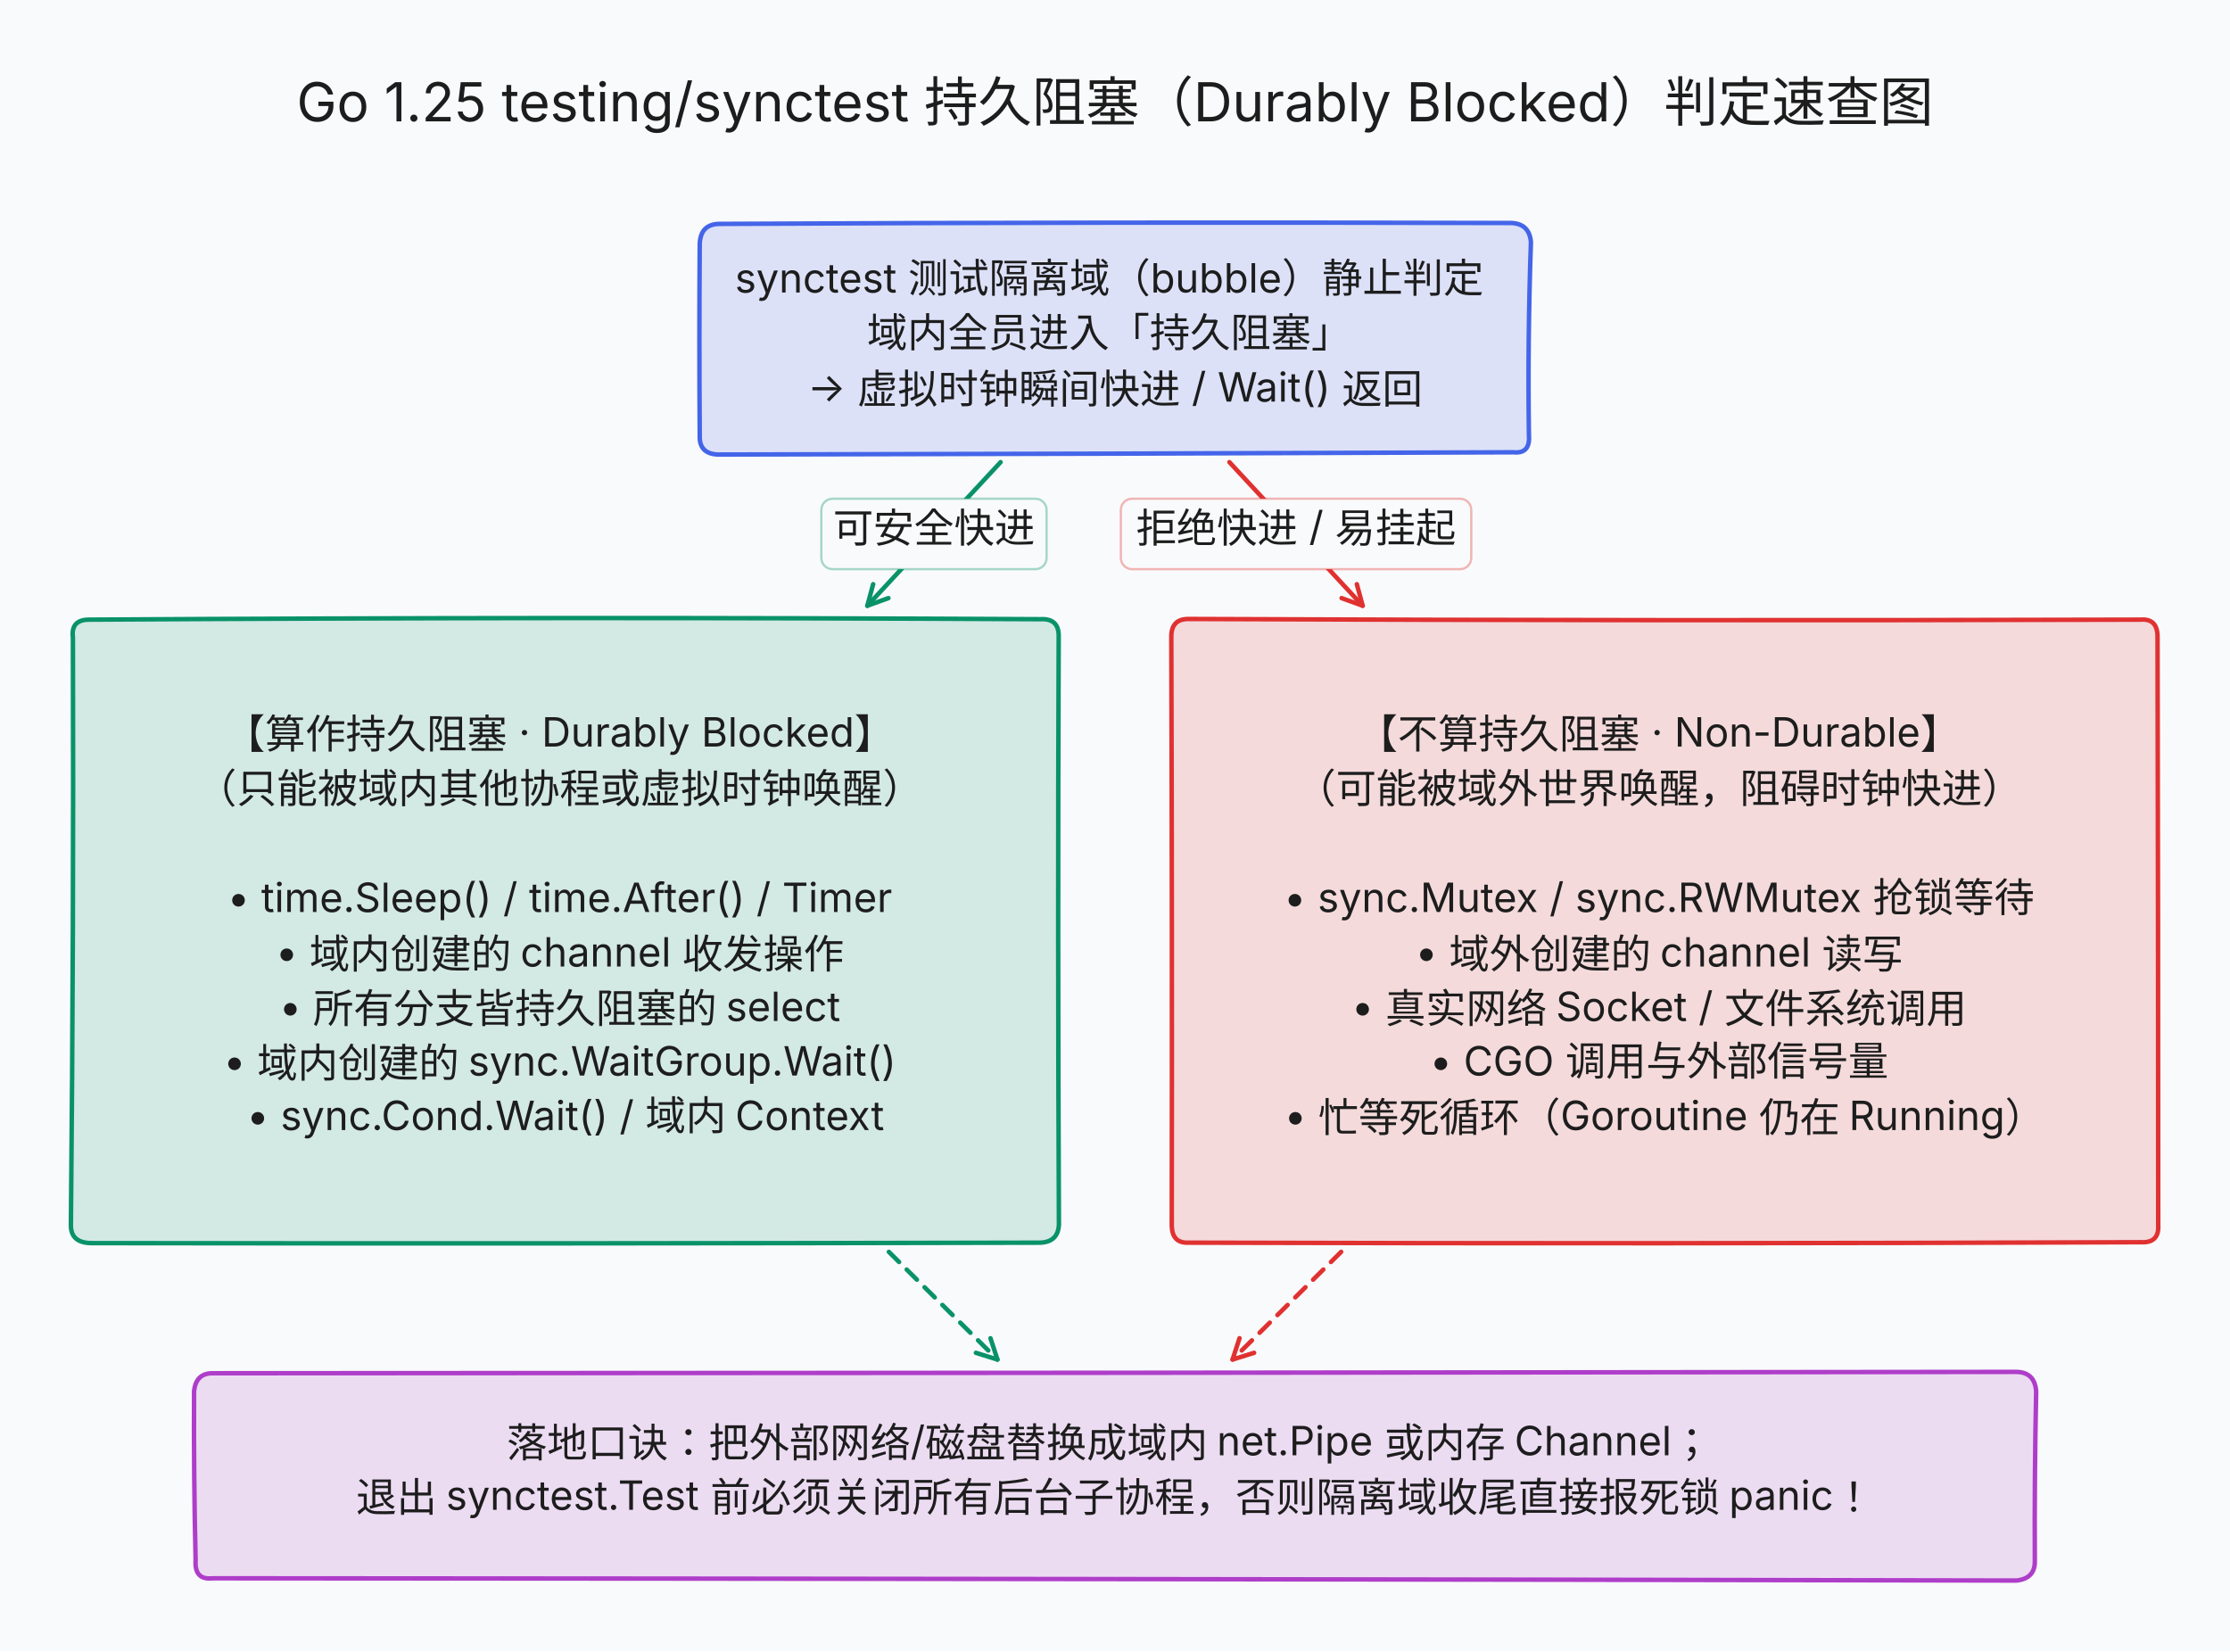
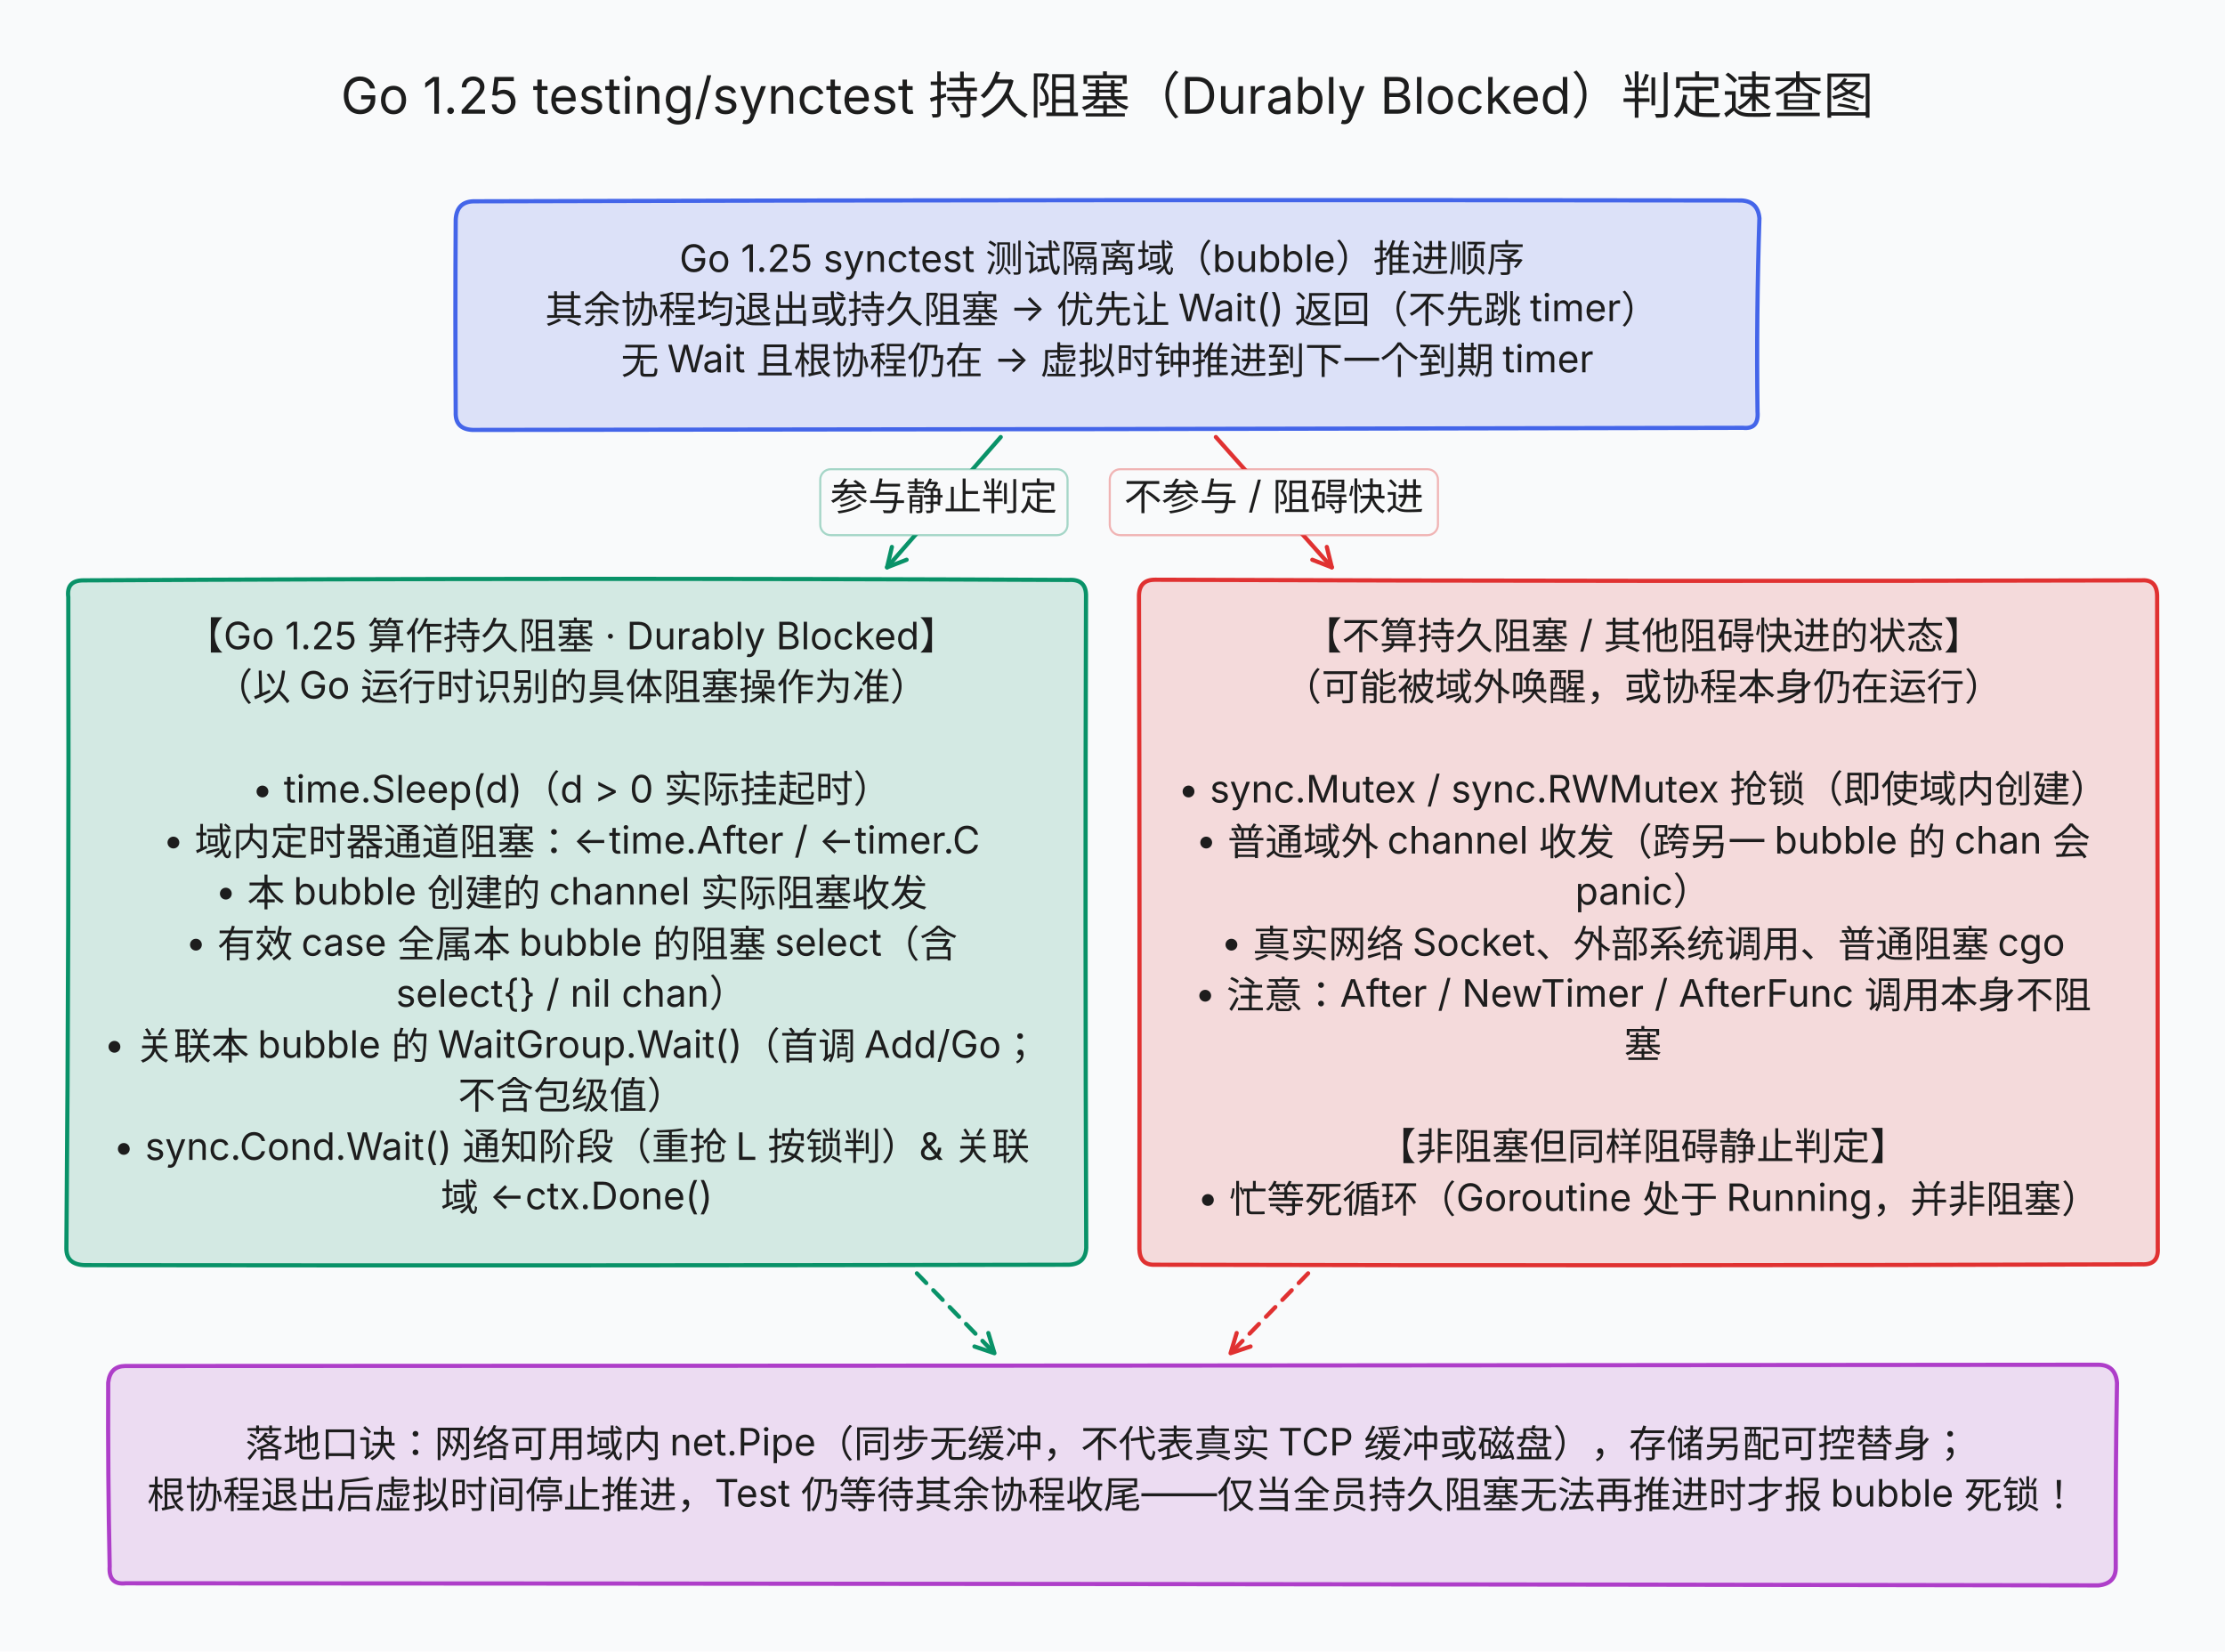
- <svg xmlns="http://www.w3.org/2000/svg" width="994" height="736" viewBox="3.0 -8.0 994 736">
-   <rect x="3.0" y="-8.0" width="994" height="736" fill="#f9fafb" />
+ <svg xmlns="http://www.w3.org/2000/svg" width="1059" height="786" viewBox="-7.0 -10.0 1059 786">
+   <rect x="-7.0" y="-10.0" width="1059" height="786" fill="#f9fafb" />
  <g data-shape-id="shape:title">
    <text fill="#1d1d1d" font-family="&quot;Chalkboard SE&quot;, &quot;Comic Sans MS&quot;, &quot;Bradley Hand&quot;, Inter, -apple-system, BlinkMacSystemFont, &quot;PingFang SC&quot;, &quot;Microsoft YaHei&quot;, sans-serif" font-size="24.0" text-anchor="middle">
-       <tspan x="500.0" y="46.1">Go 1.25 testing/synctest 持久阻塞（Durably Blocked）判定速查图</tspan>
+       <tspan x="520.0" y="44.1">Go 1.25 testing/synctest 持久阻塞（Durably Blocked）判定速查图</tspan>
    </text>
  </g>
  <g data-shape-id="shape:center">
-     <path d="M 323.3 91.8 Q 500.0 90.9 676.8 91.4 Q 684.7 91.8 685.4 99.9 Q 683.9 143.0 684.5 185.9 Q 685.2 194.4 677.6 193.6 Q 500.0 194.3 322.9 194.6 Q 314.6 194.2 314.9 186.2 Q 314.6 143.0 314.9 100.6 Q 315.3 92.1 323.3 91.8" fill="#dce1f8" stroke="#4465e9" stroke-width="2" stroke-linecap="round" stroke-linejoin="round" />
+     <path d="M 218.3 85.8 Q 520.0 84.9 821.8 85.4 Q 829.7 85.8 830.4 93.9 Q 828.9 140.0 829.5 185.9 Q 830.2 194.4 822.6 193.6 Q 520.0 194.3 217.9 194.6 Q 209.6 194.2 209.9 186.2 Q 209.6 140.0 209.9 94.6 Q 210.3 86.1 218.3 85.8" fill="#dce1f8" stroke="#4465e9" stroke-width="2" stroke-linecap="round" stroke-linejoin="round" />
    <text fill="#1d1d1d" font-family="&quot;Chalkboard SE&quot;, &quot;Comic Sans MS&quot;, &quot;Bradley Hand&quot;, Inter, -apple-system, BlinkMacSystemFont, &quot;PingFang SC&quot;, &quot;Microsoft YaHei&quot;, sans-serif" font-size="18.0" text-anchor="middle">
-       <tspan x="500.0" y="122.4">synctest 测试隔离域（bubble）静止判定</tspan>
-       <tspan x="500.0" y="146.7">域内全员进入「持久阻塞」</tspan>
-       <tspan x="500.0" y="171.0">-&gt; 虚拟时钟瞬间快进 / Wait() 返回</tspan>
+       <tspan x="520.0" y="119.4">Go 1.25 synctest 测试隔离域（bubble）推进顺序</tspan>
+       <tspan x="520.0" y="143.7">其余协程均退出或持久阻塞 -&gt; 优先让 Wait() 返回（不先跳 timer）</tspan>
+       <tspan x="520.0" y="168.0">无 Wait 且根协程仍在 -&gt; 虚拟时钟推进到下一个到期 timer</tspan>
    </text>
  </g>
  <g data-shape-id="shape:yes_box">
-     <path d="M 42.5 268.2 Q 255.0 266.9 466.7 268.0 Q 475.1 267.5 474.9 275.8 Q 474.4 407.0 475.0 537.9 Q 474.6 545.6 466.7 545.9 Q 255.0 546.4 43.5 546.1 Q 34.6 545.9 34.6 538.2 Q 35.9 407.0 35.5 276.2 Q 34.5 268.3 42.5 268.2" fill="#d3e9e3" stroke="#099268" stroke-width="2" stroke-linecap="round" stroke-linejoin="round" />
+     <path d="M 32.5 266.2 Q 267.5 264.9 501.7 266.0 Q 510.1 265.5 509.9 273.8 Q 509.4 429.0 510.0 583.9 Q 509.6 591.6 501.7 591.9 Q 267.5 592.4 33.5 592.1 Q 24.6 591.9 24.6 584.2 Q 25.9 429.0 25.5 274.2 Q 24.5 266.3 32.5 266.2" fill="#d3e9e3" stroke="#099268" stroke-width="2" stroke-linecap="round" stroke-linejoin="round" />
    <text fill="#1d1d1d" font-family="&quot;Chalkboard SE&quot;, &quot;Comic Sans MS&quot;, &quot;Bradley Hand&quot;, Inter, -apple-system, BlinkMacSystemFont, &quot;PingFang SC&quot;, &quot;Microsoft YaHei&quot;, sans-serif" font-size="18.0" text-anchor="middle">
-       <tspan x="255.0" y="325.6">【算作持久阻塞 · Durably Blocked】</tspan>
-       <tspan x="255.0" y="349.9">（只能被域内其他协程或虚拟时钟唤醒）</tspan>
-       <tspan x="255.0" y="374.2"> </tspan>
-       <tspan x="255.0" y="398.5">• time.Sleep() / time.After() / Timer</tspan>
-       <tspan x="255.0" y="422.8">• 域内创建的 channel 收发操作</tspan>
-       <tspan x="255.0" y="447.1">• 所有分支皆持久阻塞的 select</tspan>
-       <tspan x="255.0" y="471.4">• 域内创建的 sync.WaitGroup.Wait()</tspan>
-       <tspan x="255.0" y="495.7">• sync.Cond.Wait() / 域内 Context</tspan>
+       <tspan x="267.5" y="299.0">【Go 1.25 算作持久阻塞 · Durably Blocked】</tspan>
+       <tspan x="267.5" y="323.3">（以 Go 运行时识别的具体阻塞操作为准）</tspan>
+       <tspan x="267.5" y="347.6"> </tspan>
+       <tspan x="267.5" y="371.9">• time.Sleep(d)（d &gt; 0 实际挂起时）</tspan>
+       <tspan x="267.5" y="396.2">• 域内定时器通道阻塞：&lt;-time.After / &lt;-timer.C</tspan>
+       <tspan x="267.5" y="420.5">• 本 bubble 创建的 channel 实际阻塞收发</tspan>
+       <tspan x="267.5" y="444.8">• 有效 case 全属本 bubble 的阻塞 select（含</tspan>
+       <tspan x="267.5" y="469.1">select{} / nil chan）</tspan>
+       <tspan x="267.5" y="493.4">• 关联本 bubble 的 WaitGroup.Wait()（首调 Add/Go；</tspan>
+       <tspan x="267.5" y="517.7">不含包级值）</tspan>
+       <tspan x="267.5" y="542.0">• sync.Cond.Wait() 通知阶段（重抢 L 按锁判）&amp; 关联</tspan>
+       <tspan x="267.5" y="566.3">域 &lt;-ctx.Done()</tspan>
    </text>
  </g>
  <g data-shape-id="shape:no_box">
-     <path d="M 532.7 267.9 Q 745.0 268.8 957.2 268.2 Q 964.8 267.6 964.7 276.1 Q 965.0 407.0 965.0 538.0 Q 965.5 546.1 957.4 545.7 Q 745.0 546.5 532.5 545.9 Q 525.5 546.1 525.3 538.4 Q 525.5 407.0 525.1 276.2 Q 524.9 267.9 532.7 267.9" fill="#f4dadb" stroke="#e03131" stroke-width="2" stroke-linecap="round" stroke-linejoin="round" />
+     <path d="M 542.7 265.9 Q 777.5 266.8 1012.2 266.2 Q 1019.8 265.6 1019.7 274.1 Q 1020.0 429.0 1020.0 584.0 Q 1020.5 592.1 1012.4 591.7 Q 777.5 592.5 542.5 591.9 Q 535.5 592.1 535.3 584.4 Q 535.5 429.0 535.1 274.2 Q 534.9 265.9 542.7 265.9" fill="#f4dadb" stroke="#e03131" stroke-width="2" stroke-linecap="round" stroke-linejoin="round" />
    <text fill="#1d1d1d" font-family="&quot;Chalkboard SE&quot;, &quot;Comic Sans MS&quot;, &quot;Bradley Hand&quot;, Inter, -apple-system, BlinkMacSystemFont, &quot;PingFang SC&quot;, &quot;Microsoft YaHei&quot;, sans-serif" font-size="18.0" text-anchor="middle">
-       <tspan x="745.0" y="325.6">【不算持久阻塞 · Non-Durable】</tspan>
-       <tspan x="745.0" y="349.9">（可能被域外世界唤醒，阻碍时钟快进）</tspan>
-       <tspan x="745.0" y="374.2"> </tspan>
-       <tspan x="745.0" y="398.5">• sync.Mutex / sync.RWMutex 抢锁等待</tspan>
-       <tspan x="745.0" y="422.8">• 域外创建的 channel 读写</tspan>
-       <tspan x="745.0" y="447.1">• 真实网络 Socket / 文件系统调用</tspan>
-       <tspan x="745.0" y="471.4">• CGO 调用与外部信号量</tspan>
-       <tspan x="745.0" y="495.7">• 忙等死循环（Goroutine 仍在 Running）</tspan>
+       <tspan x="777.5" y="299.0">【不算持久阻塞 / 其他阻碍快进的状态】</tspan>
+       <tspan x="777.5" y="323.3">（可能被域外唤醒，或协程本身仍在运行）</tspan>
+       <tspan x="777.5" y="347.6"> </tspan>
+       <tspan x="777.5" y="371.9">• sync.Mutex / sync.RWMutex 抢锁（即使域内创建）</tspan>
+       <tspan x="777.5" y="396.2">• 普通域外 channel 收发（跨另一 bubble 的 chan 会</tspan>
+       <tspan x="777.5" y="420.5">panic）</tspan>
+       <tspan x="777.5" y="444.8">• 真实网络 Socket、外部系统调用、普通阻塞 cgo</tspan>
+       <tspan x="777.5" y="469.1">• 注意：After / NewTimer / AfterFunc 调用本身不阻</tspan>
+       <tspan x="777.5" y="493.4">塞</tspan>
+       <tspan x="777.5" y="517.7"> </tspan>
+       <tspan x="777.5" y="542.0">【非阻塞但同样阻碍静止判定】</tspan>
+       <tspan x="777.5" y="566.3">• 忙等死循环（Goroutine 处于 Running，并非阻塞）</tspan>
    </text>
  </g>
  <g data-shape-id="shape:tip">
-     <path d="M 97.5 604.1 Q 500.0 604.0 901.7 603.5 Q 910.0 603.6 910.6 612.2 Q 909.8 650.0 910.0 687.7 Q 910.2 695.6 901.8 696.5 Q 500.0 695.7 97.8 695.5 Q 89.6 696.4 90.2 687.5 Q 89.3 650.0 89.5 612.0 Q 90.4 604.2 97.5 604.1" fill="#ecdcf2" stroke="#ae3ec9" stroke-width="2" stroke-linecap="round" stroke-linejoin="round" />
+     <path d="M 52.5 640.1 Q 522.5 640.0 991.7 639.5 Q 1000.0 639.6 1000.6 648.2 Q 999.8 692.0 1000.0 735.7 Q 1000.2 743.6 991.8 744.5 Q 522.5 743.7 52.8 743.5 Q 44.6 744.4 45.2 735.5 Q 44.3 692.0 44.5 648.0 Q 45.4 640.2 52.5 640.1" fill="#ecdcf2" stroke="#ae3ec9" stroke-width="2" stroke-linecap="round" stroke-linejoin="round" />
    <text fill="#1d1d1d" font-family="&quot;Chalkboard SE&quot;, &quot;Comic Sans MS&quot;, &quot;Bradley Hand&quot;, Inter, -apple-system, BlinkMacSystemFont, &quot;PingFang SC&quot;, &quot;Microsoft YaHei&quot;, sans-serif" font-size="18.0" text-anchor="middle">
-       <tspan x="500.0" y="641.5">落地口诀：把外部网络/磁盘替换成域内 net.Pipe 或内存 Channel；</tspan>
-       <tspan x="500.0" y="665.8">退出 synctest.Test 前必须关闭所有后台子协程，否则隔离域收尾直接报死锁 panic！</tspan>
+       <tspan x="522.5" y="683.5">落地口诀：网络可用域内 net.Pipe（同步无缓冲，不代表真实 TCP 缓冲或磁盘），存储另配可控替身；</tspan>
+       <tspan x="522.5" y="707.8">根协程退出后虚拟时间停止推进，Test 仍等待其余协程收尾——仅当全员持久阻塞无法再推进时才报 bubble 死锁！</tspan>
    </text>
  </g>
  <g data-shape-id="shape:cy">
-     <path d="M 449.0 198.0 L 389.6 262.0" fill="none" stroke="#099268" stroke-width="2" stroke-linecap="round" stroke-linejoin="round" />
-     <path d="M 392.2 252.4 L 389.6 262.0 L 399.0 258.6" fill="none" stroke="#099268" stroke-width="2" stroke-linecap="round" stroke-linejoin="round" />
-     <rect x="369.1" y="214.3" width="100.4" height="31.4" rx="5" fill="#f9fafb" stroke="#099268" stroke-width="1" stroke-opacity="0.35" />
+     <path d="M 469.3 198.0 L 415.2 260.0" fill="none" stroke="#099268" stroke-width="2" stroke-linecap="round" stroke-linejoin="round" />
+     <path d="M 417.5 250.3 L 415.2 260.0 L 424.5 256.4" fill="none" stroke="#099268" stroke-width="2" stroke-linecap="round" stroke-linejoin="round" />
+     <rect x="383.4" y="213.3" width="117.7" height="31.4" rx="5" fill="#f9fafb" stroke="#099268" stroke-width="1" stroke-opacity="0.35" />
    <text fill="#1d1d1d" font-family="&quot;Chalkboard SE&quot;, &quot;Comic Sans MS&quot;, &quot;Bradley Hand&quot;, Inter, -apple-system, BlinkMacSystemFont, &quot;PingFang SC&quot;, &quot;Microsoft YaHei&quot;, sans-serif" font-size="18.0" text-anchor="middle">
-       <tspan x="419.3" y="233.8">可安全快进</tspan>
+       <tspan x="442.2" y="232.8">参与静止判定</tspan>
    </text>
  </g>
  <g data-shape-id="shape:cn">
-     <path d="M 551.0 198.0 L 610.4 262.0" fill="none" stroke="#e03131" stroke-width="2" stroke-linecap="round" stroke-linejoin="round" />
-     <path d="M 601.0 258.6 L 610.4 262.0 L 607.8 252.4" fill="none" stroke="#e03131" stroke-width="2" stroke-linecap="round" stroke-linejoin="round" />
-     <rect x="502.6" y="214.3" width="156.2" height="31.4" rx="5" fill="#f9fafb" stroke="#e03131" stroke-width="1" stroke-opacity="0.35" />
+     <path d="M 571.7 198.0 L 626.9 260.0" fill="none" stroke="#e03131" stroke-width="2" stroke-linecap="round" stroke-linejoin="round" />
+     <path d="M 617.6 256.4 L 626.9 260.0 L 624.5 250.3" fill="none" stroke="#e03131" stroke-width="2" stroke-linecap="round" stroke-linejoin="round" />
+     <rect x="521.2" y="213.3" width="156.2" height="31.4" rx="5" fill="#f9fafb" stroke="#e03131" stroke-width="1" stroke-opacity="0.35" />
    <text fill="#1d1d1d" font-family="&quot;Chalkboard SE&quot;, &quot;Comic Sans MS&quot;, &quot;Bradley Hand&quot;, Inter, -apple-system, BlinkMacSystemFont, &quot;PingFang SC&quot;, &quot;Microsoft YaHei&quot;, sans-serif" font-size="18.0" text-anchor="middle">
-       <tspan x="580.7" y="233.8">拒绝快进 / 易挂起</tspan>
+       <tspan x="599.3" y="232.8">不参与 / 阻碍快进</tspan>
    </text>
  </g>
  <g data-shape-id="shape:yt">
-     <path d="M 399.2 550.0 L 447.6 598.0" fill="none" stroke="#099268" stroke-width="2" stroke-linecap="round" stroke-linejoin="round" stroke-dasharray="6.4 4.8" />
-     <path d="M 438.0 595.0 L 447.6 598.0 L 444.5 588.5" fill="none" stroke="#099268" stroke-width="2" stroke-linecap="round" stroke-linejoin="round" />
+     <path d="M 429.4 596.0 L 466.3 634.0" fill="none" stroke="#099268" stroke-width="2" stroke-linecap="round" stroke-linejoin="round" stroke-dasharray="6.4 4.8" />
+     <path d="M 456.8 630.8 L 466.3 634.0 L 463.4 624.4" fill="none" stroke="#099268" stroke-width="2" stroke-linecap="round" stroke-linejoin="round" />
  </g>
  <g data-shape-id="shape:nt">
-     <path d="M 600.8 550.0 L 552.4 598.0" fill="none" stroke="#e03131" stroke-width="2" stroke-linecap="round" stroke-linejoin="round" stroke-dasharray="6.4 4.8" />
-     <path d="M 555.5 588.5 L 552.4 598.0 L 562.0 595.0" fill="none" stroke="#e03131" stroke-width="2" stroke-linecap="round" stroke-linejoin="round" />
+     <path d="M 615.6 596.0 L 578.7 634.0" fill="none" stroke="#e03131" stroke-width="2" stroke-linecap="round" stroke-linejoin="round" stroke-dasharray="6.4 4.8" />
+     <path d="M 581.6 624.4 L 578.7 634.0 L 588.2 630.8" fill="none" stroke="#e03131" stroke-width="2" stroke-linecap="round" stroke-linejoin="round" />
  </g>
</svg>
